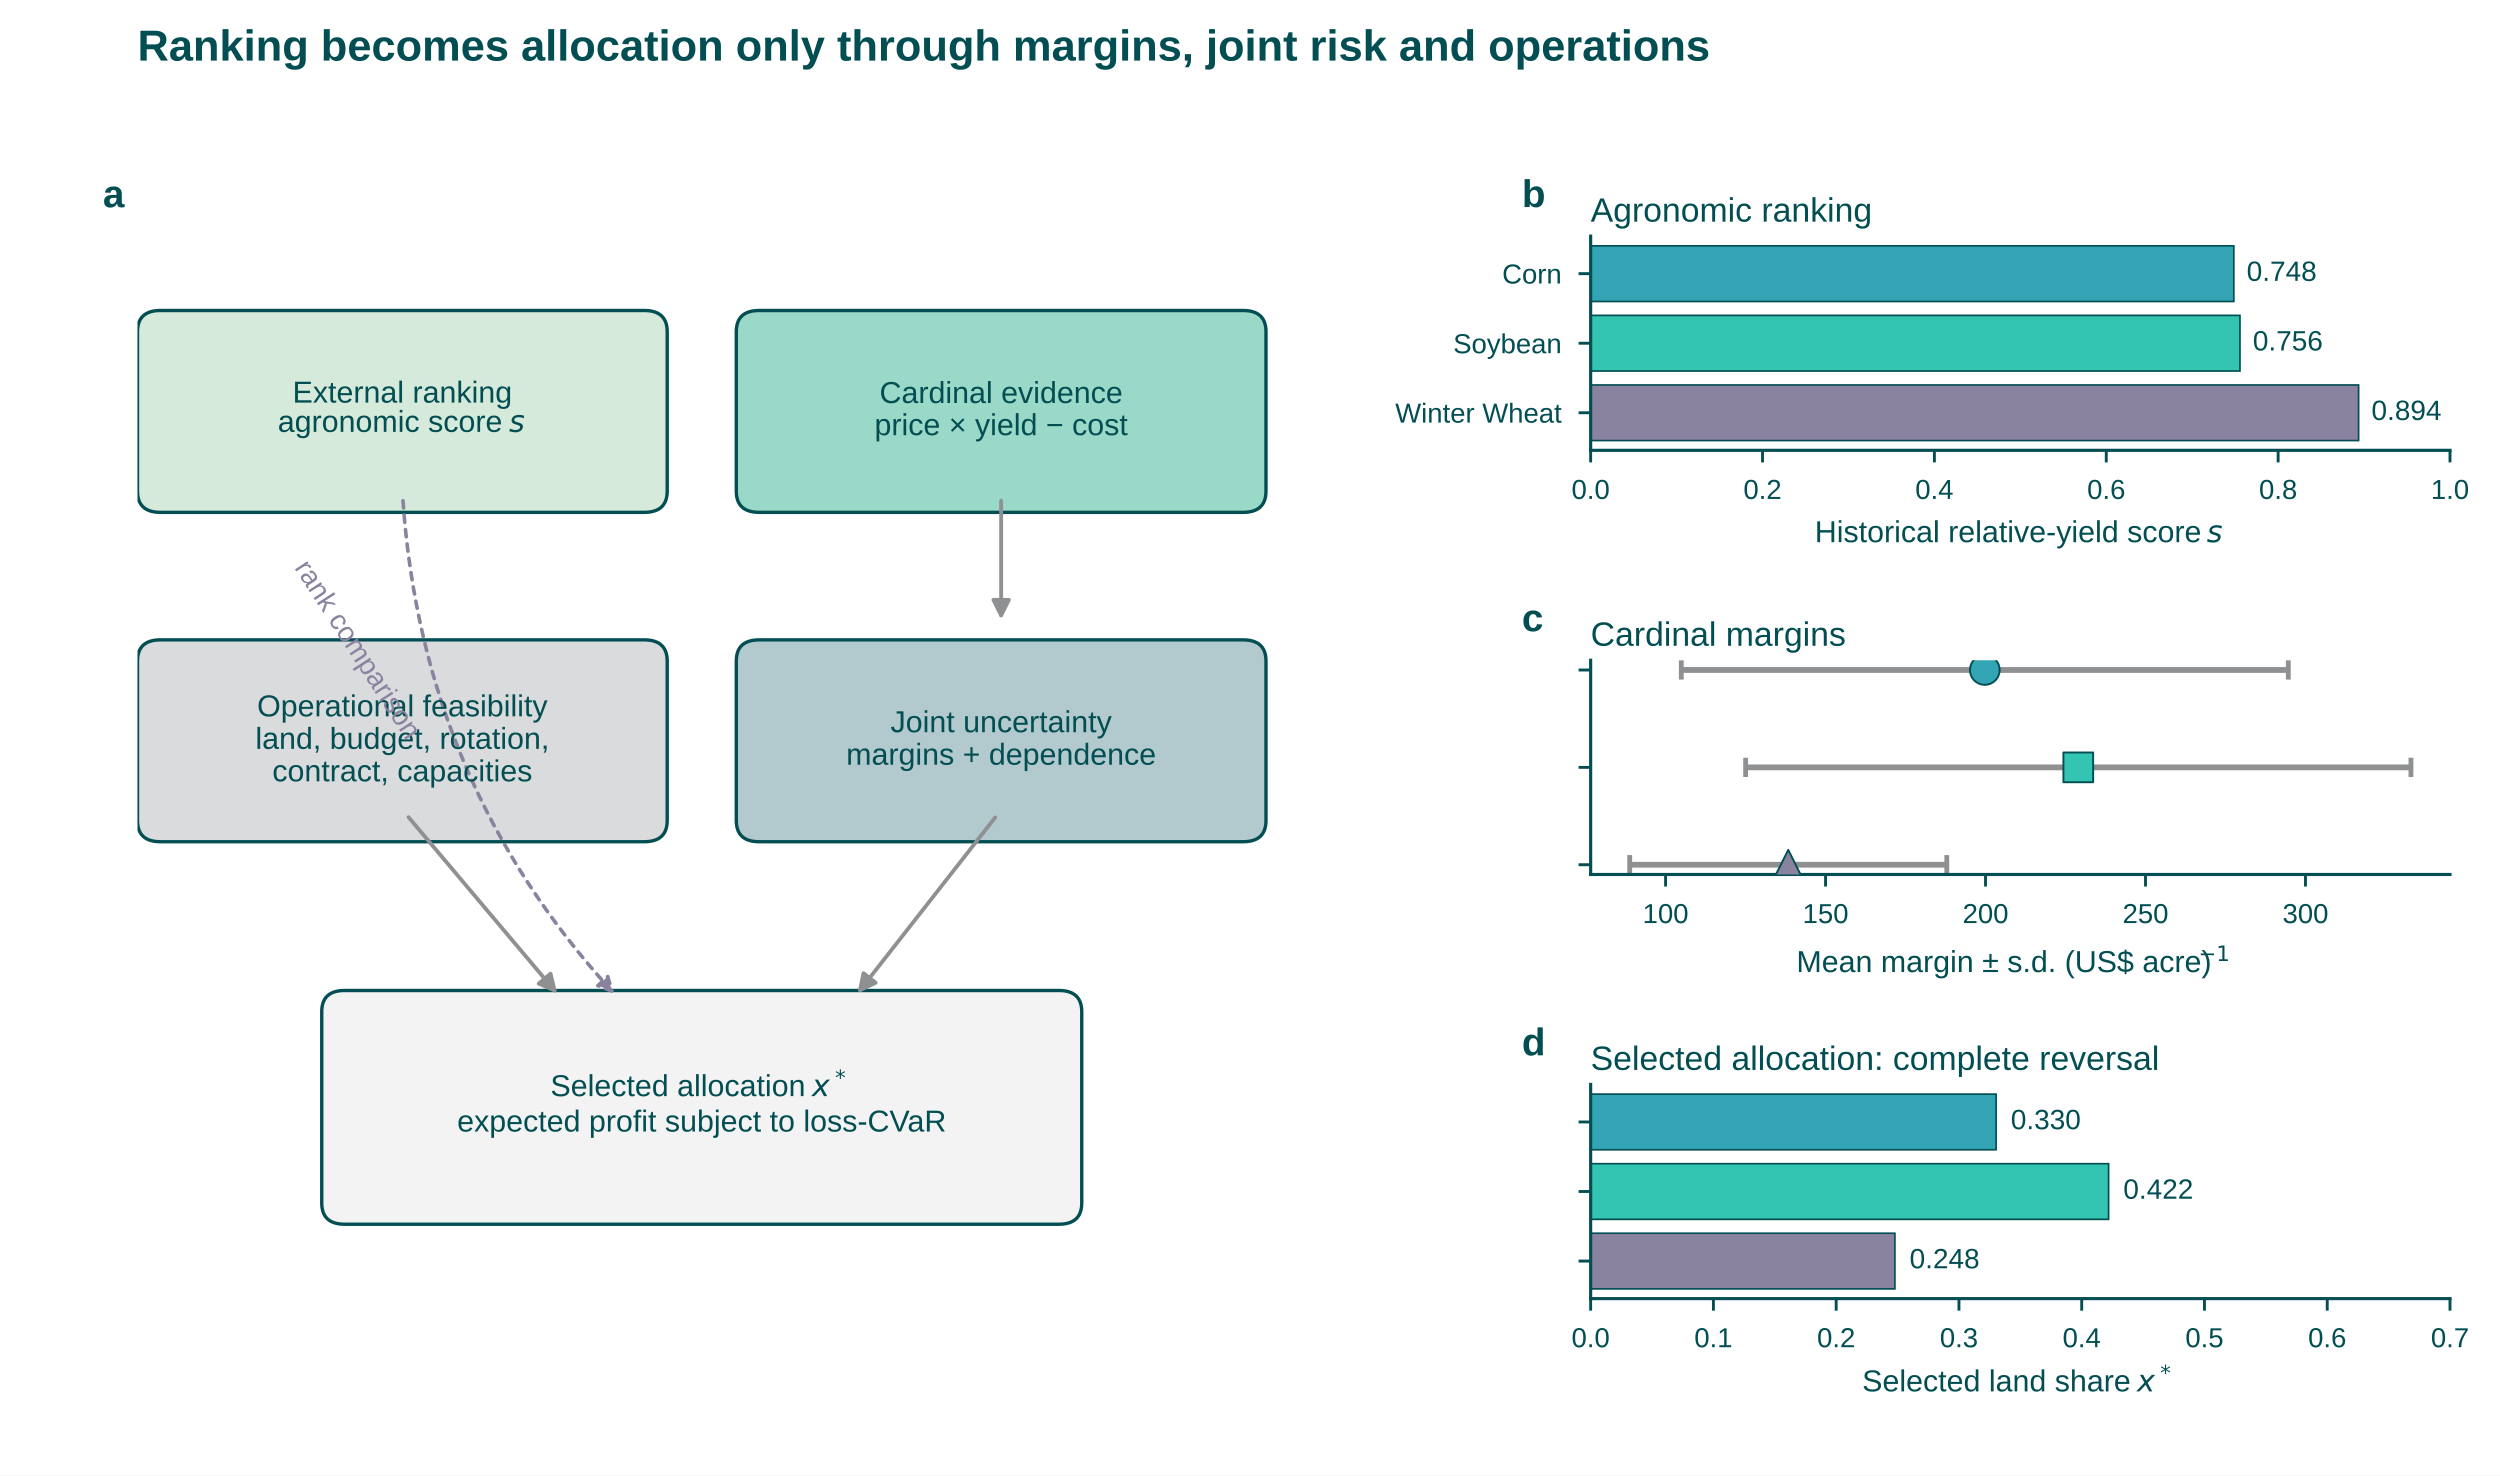
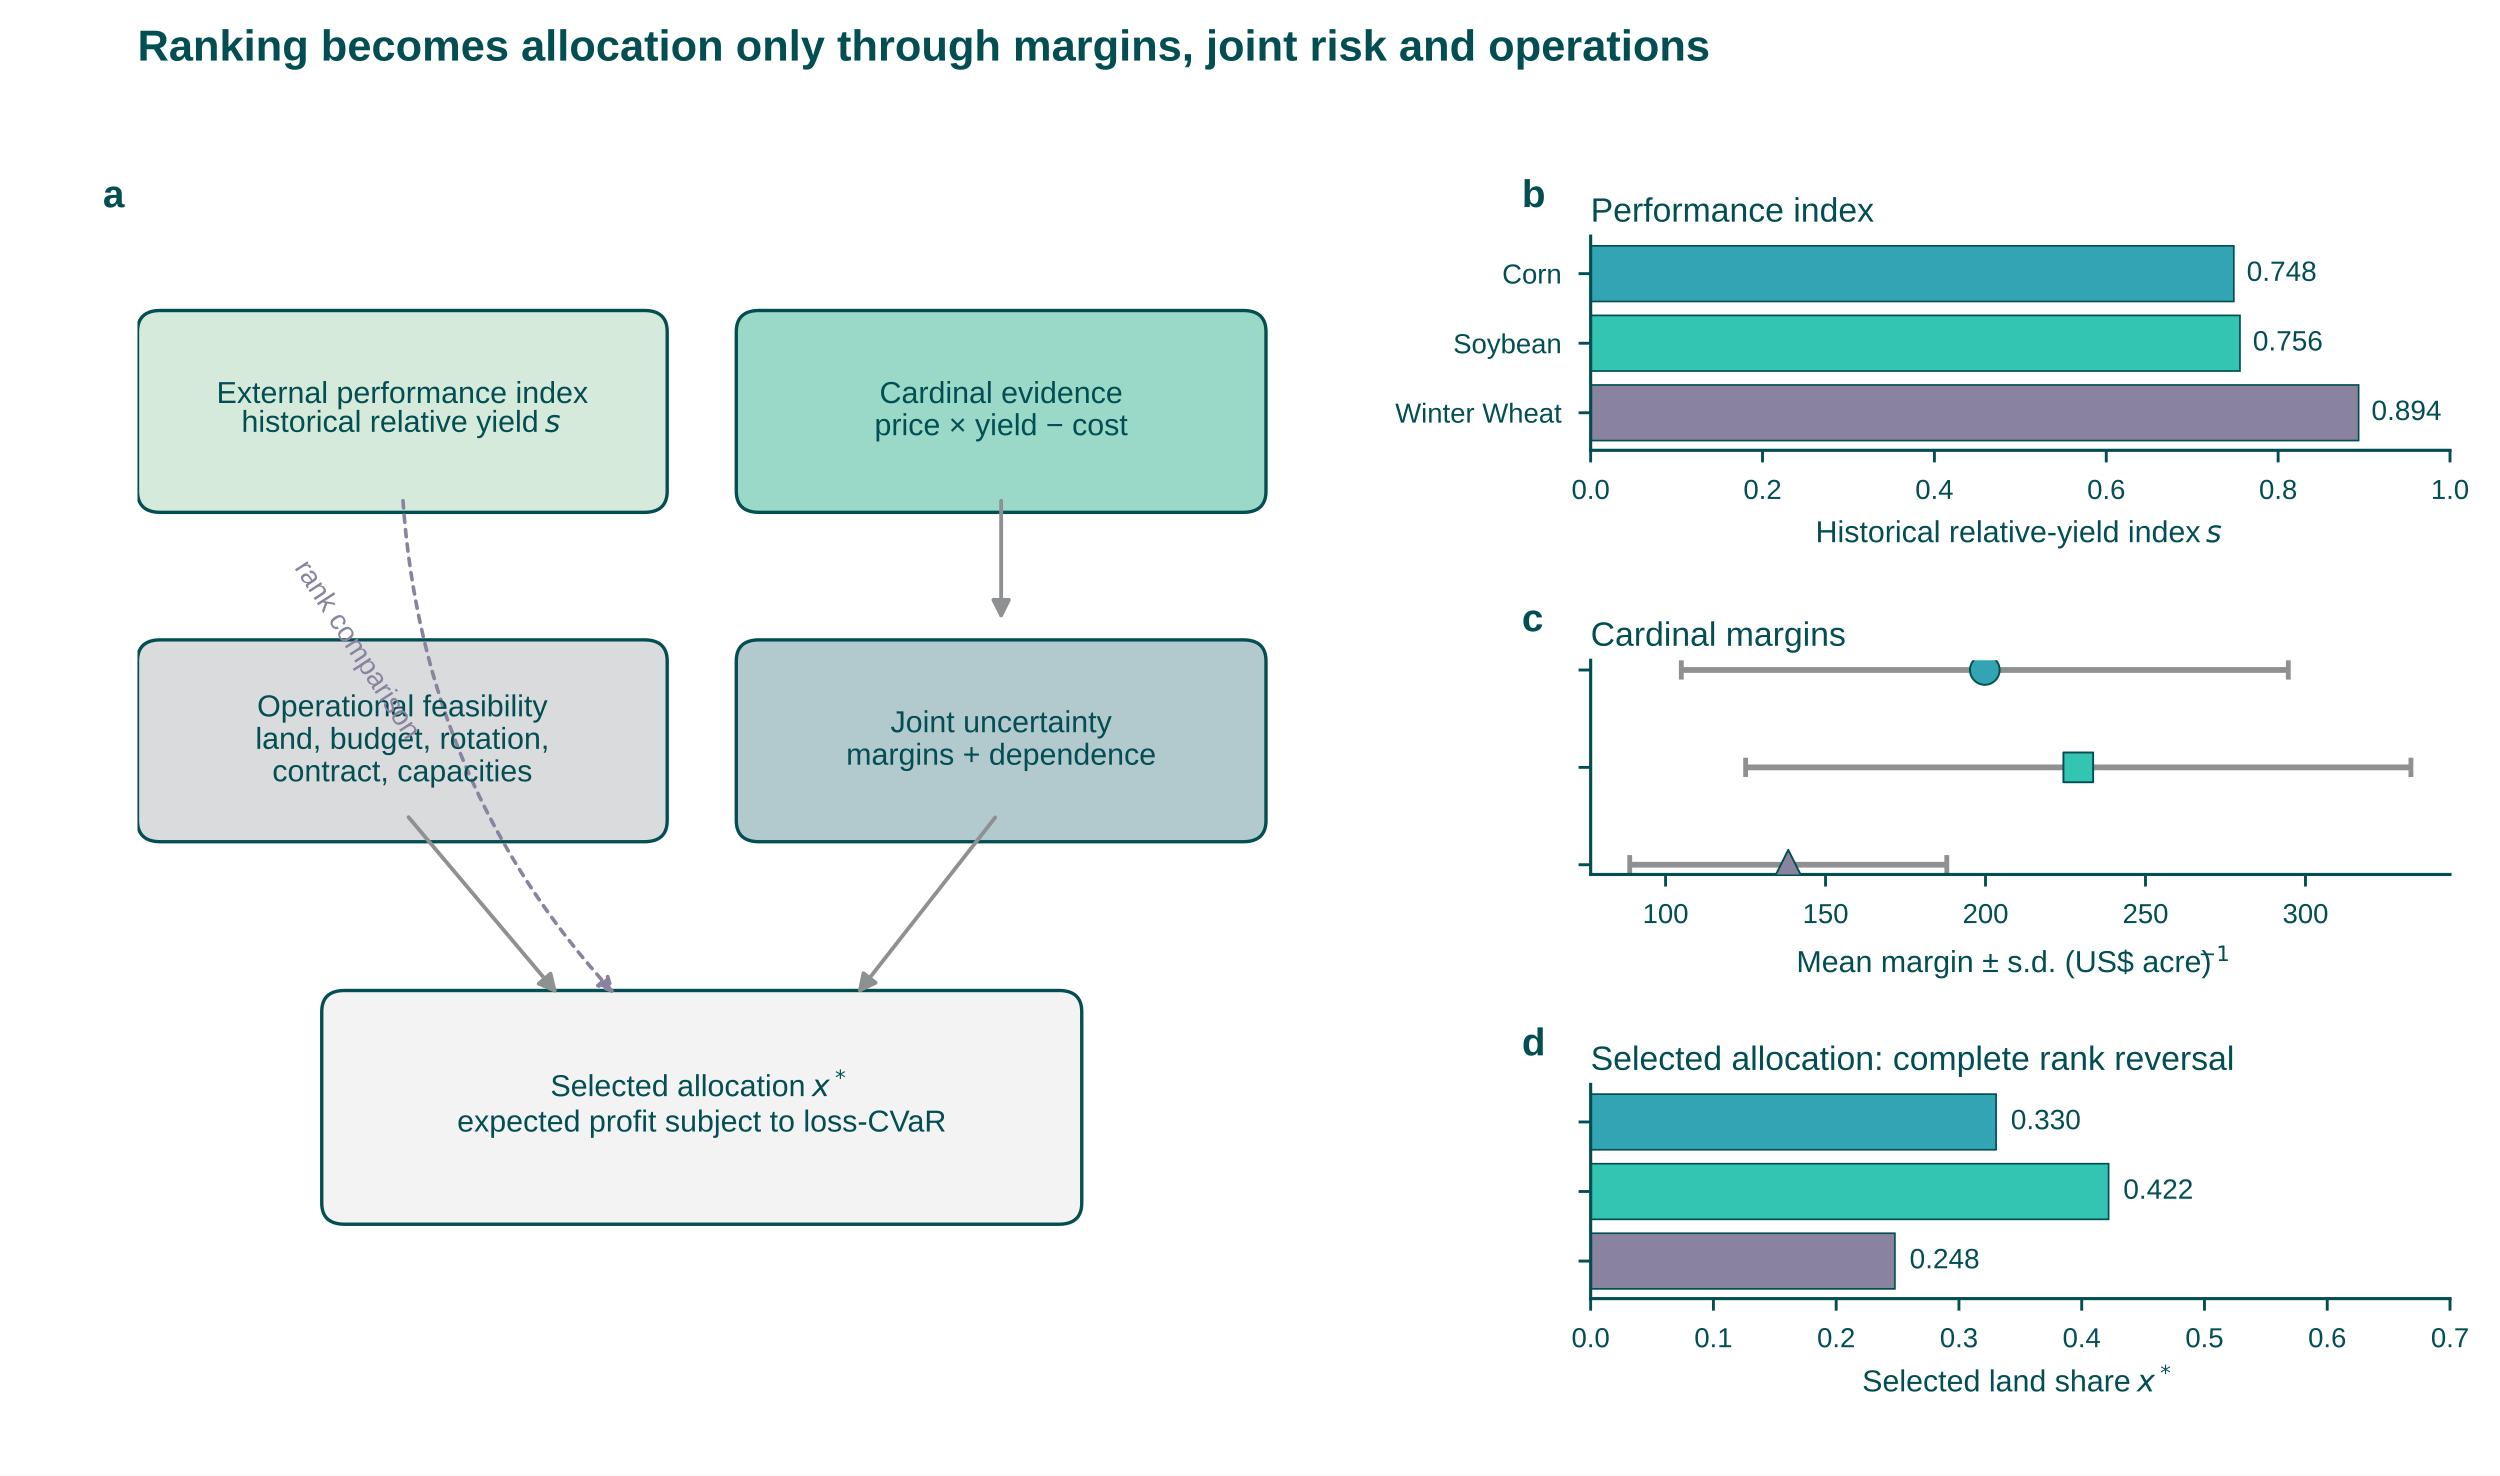
<svg xmlns="http://www.w3.org/2000/svg" xmlns:xlink="http://www.w3.org/1999/xlink" width="518.4pt" height="306pt" viewBox="0 0 518.4 306" version="1.1">
  <defs>
    <style type="text/css">*{stroke-linejoin: round; stroke-linecap: butt}</style>
  </defs>
  <g id="figure_1">
    <g id="patch_1">
      <path d="M 0 306 L 518.4 306 L 518.4 0 L 0 0 z " style="fill: #ffffff" />
    </g>
    <g id="axes_1">
      <g id="patch_2">
        <path d="M 33.288 106.243 L 133.575 106.243 Q 138.351 106.243 138.351 101.837 L 138.351 68.789 Q 138.351 64.382 133.575 64.382 L 33.288 64.382 Q 28.512 64.382 28.512 68.789 L 28.512 101.837 Q 28.512 106.243 33.288 106.243 z " clip-path="url(#pa5b2f6488a)" style="fill: #d5eada; stroke: #024e52; stroke-width: 0.7; stroke-linejoin: miter" />
      </g>
      <g id="patch_3">
        <path d="M 157.453 106.243 L 257.741 106.243 Q 262.516 106.243 262.516 101.837 L 262.516 68.789 Q 262.516 64.382 257.741 64.382 L 157.453 64.382 Q 152.678 64.382 152.678 68.789 L 152.678 101.837 Q 152.678 106.243 157.453 106.243 z " clip-path="url(#pa5b2f6488a)" style="fill: #9ad8c8; stroke: #024e52; stroke-width: 0.7; stroke-linejoin: miter" />
      </g>
      <g id="patch_4">
        <path d="M 157.453 174.542 L 257.741 174.542 Q 262.516 174.542 262.516 170.136 L 262.516 137.088 Q 262.516 132.682 257.741 132.682 L 157.453 132.682 Q 152.678 132.682 152.678 137.088 L 152.678 170.136 Q 152.678 174.542 157.453 174.542 z " clip-path="url(#pa5b2f6488a)" style="fill: #b2c9ce; stroke: #024e52; stroke-width: 0.7; stroke-linejoin: miter" />
      </g>
      <g id="patch_5">
        <path d="M 33.288 174.542 L 133.575 174.542 Q 138.351 174.542 138.351 170.136 L 138.351 137.088 Q 138.351 132.682 133.575 132.682 L 33.288 132.682 Q 28.512 132.682 28.512 137.088 L 28.512 170.136 Q 28.512 174.542 33.288 174.542 z " clip-path="url(#pa5b2f6488a)" style="fill: #d9dbdd; stroke: #024e52; stroke-width: 0.7; stroke-linejoin: miter" />
      </g>
      <g id="patch_6">
        <path d="M 71.492 253.858 L 219.536 253.858 Q 224.312 253.858 224.312 249.451 L 224.312 209.794 Q 224.312 205.387 219.536 205.387 L 71.492 205.387 Q 66.717 205.387 66.717 209.794 L 66.717 249.451 Q 66.717 253.858 71.492 253.858 z " clip-path="url(#pa5b2f6488a)" style="fill: #f3f3f3; stroke: #024e52; stroke-width: 0.7; stroke-linejoin: miter" />
      </g>
      <g id="patch_7">
        <path d="M 207.597 103.84 Q 207.597 116.159 207.597 127.584 " clip-path="url(#pa5b2f6488a)" style="fill: none; stroke: #8f9092; stroke-width: 0.8; stroke-linecap: round" />
        <path d="M 209.197 124.384 L 207.597 127.584 L 205.997 124.384 z " clip-path="url(#pa5b2f6488a)" style="fill: #8f9092; stroke: #8f9092; stroke-width: 0.8; stroke-linecap: round" />
      </g>
      <g id="patch_8">
        <path d="M 84.719 169.46 Q 100.145 187.761 114.995 205.377 " clip-path="url(#pa5b2f6488a)" style="fill: none; stroke: #8f9092; stroke-width: 0.8; stroke-linecap: round" />
        <path d="M 114.156 201.9 L 114.995 205.377 L 111.709 203.962 z " clip-path="url(#pa5b2f6488a)" style="fill: #8f9092; stroke: #8f9092; stroke-width: 0.8; stroke-linecap: round" />
      </g>
      <g id="patch_9">
        <path d="M 206.364 169.509 Q 192.075 187.763 178.339 205.313 " clip-path="url(#pa5b2f6488a)" style="fill: none; stroke: #8f9092; stroke-width: 0.8; stroke-linecap: round" />
        <path d="M 181.571 203.779 L 178.339 205.313 L 179.051 201.806 z " clip-path="url(#pa5b2f6488a)" style="fill: #8f9092; stroke: #8f9092; stroke-width: 0.8; stroke-linecap: round" />
      </g>
      <g id="patch_10">
        <path d="M 83.561 103.833 Q 87.694 162.618 126.879 205.504 " clip-path="url(#pa5b2f6488a)" style="fill: none; stroke-dasharray: 1.5,1.5; stroke-dashoffset: 0; stroke: #8a83a0; stroke-width: 0.75; stroke-linecap: round" />
        <path d="M 126.024 202.493 L 126.879 205.504 L 123.957 204.381 z " clip-path="url(#pa5b2f6488a)" style="fill: #8a83a0; stroke-dasharray: 1.5,1.5; stroke-dashoffset: 0; stroke: #8a83a0; stroke-width: 0.75; stroke-linecap: round" />
      </g>
      <g id="text_1">
        <text style="fill: #024e52; font: 700 8px 'Arial', 'DejaVu Sans', 'Liberation Sans', sans-serif; text-anchor: start" x="21.349" y="42.975" transform="rotate(-0 21.3486 42.97485)">a</text>
      </g>
      <g id="text_2">
-         <text style="fill: #024e52; font: 6.3px 'Arial', 'DejaVu Sans', 'Liberation Sans', sans-serif" transform="translate(60.67067 83.48993)">External ranking</text>
-         <g style="fill: #024e52" transform="translate(57.60139 90.25909)">
+         <text style="fill: #024e52; font: 6.3px 'Arial', 'DejaVu Sans', 'Liberation Sans', sans-serif" transform="translate(44.91427 83.56524)">External performance index</text>
+         <g style="fill: #024e52" transform="translate(50.07288 90.26056)">
          <text>
-             <tspan style="font: 6.3px 'Arial'" x="0 3.476 6.952 9.033 12.509 15.985 19.461 24.667 26.056 29.181 30.917 34.042 37.167 40.643 42.725 46.201" y="-0.703">agronomic score </tspan>
-             <tspan style="font: oblique 6.3px 'DejaVu Sans'" x="47.937" y="-0.703">s</tspan>
+             <tspan style="font: 6.3px 'Arial'" x="0 3.476 4.865 7.99 9.726 13.202 15.283 16.672 19.797 23.273 24.661 26.398 28.479 31.955 33.344 36.819 38.556 39.944 43.069 46.545 48.282 51.407 52.795 56.271 57.66 61.136" y="-0.703">historical relative yield </tspan>
+             <tspan style="font: oblique 6.3px 'DejaVu Sans'" x="62.872" y="-0.703">s</tspan>
          </text>
        </g>
      </g>
      <g id="text_3">
        <text style="fill: #024e52; font: 6.3px 'Arial', 'DejaVu Sans', 'Liberation Sans', sans-serif" transform="translate(182.3832 83.57282)">Cardinal evidence</text>
        <text style="fill: #024e52; font: 6.3px 'Arial', 'DejaVu Sans', 'Liberation Sans', sans-serif" transform="translate(181.3348 90.23625)">price × yield − cost</text>
      </g>
      <g id="text_4">
        <text style="fill: #024e52; font: 6.3px 'Arial', 'DejaVu Sans', 'Liberation Sans', sans-serif" transform="translate(184.661 151.8351)">Joint uncertainty</text>
        <text style="fill: #024e52; font: 6.3px 'Arial', 'DejaVu Sans', 'Liberation Sans', sans-serif" transform="translate(175.464 158.5724)">margins + dependence</text>
      </g>
      <g id="text_5">
        <text style="fill: #024e52; font: 6.3px 'Arial', 'DejaVu Sans', 'Liberation Sans', sans-serif" transform="translate(53.31739 148.5437)">Operational feasibility</text>
        <text style="fill: #024e52; font: 6.3px 'Arial', 'DejaVu Sans', 'Liberation Sans', sans-serif" transform="translate(52.96153 155.281)">land, budget, rotation,</text>
        <text style="fill: #024e52; font: 6.3px 'Arial', 'DejaVu Sans', 'Liberation Sans', sans-serif" transform="translate(56.47034 162.0183)">contract, capacities</text>
      </g>
      <g id="text_6">
        <g style="fill: #024e52" transform="translate(114.1402 227.8851)">
          <text>
            <tspan style="font: 6.3px 'Arial'" x="0 4.169 7.645 9.033 12.509 15.634 17.371 20.847 24.323 26.059 29.535 30.923 32.312 35.788 38.913 42.389 44.125 45.514 48.99 52.466" y="-0.586">Selected allocation </tspan>
            <tspan style="font: oblique 6.3px 'DejaVu Sans'" x="54.202" y="-0.586">x</tspan>
            <tspan style="font: 4.41px 'DejaVu Sans'" x="59.021" y="-2.883">*</tspan>
          </text>
        </g>
        <text style="fill: #024e52; font: 6.3px 'Arial', 'DejaVu Sans', 'Liberation Sans', sans-serif" transform="translate(94.80015 234.6406)">expected profit subject to loss-CVaR</text>
      </g>
      <g id="text_7">
        <text style="fill: #8a83a0; font: 5.8px 'Arial', 'DejaVu Sans', 'Liberation Sans', sans-serif" transform="translate(60.94806 117.7241) rotate(-303)">rank comparison</text>
      </g>
    </g>
    <g id="axes_2">
      <g id="patch_11">
        <path d="M 329.838 93.379 L 508.032 93.379 L 508.032 48.96 L 329.838 48.96 z " style="fill: #ffffff" />
      </g>
      <g id="patch_12">
        <path d="M 329.838 50.979 L 463.206 50.979 L 463.206 62.517 L 329.838 62.517 z " clip-path="url(#p9d7beef788)" style="fill: #32a4b4; stroke: #024e52; stroke-width: 0.35; stroke-linejoin: miter" />
      </g>
      <g id="patch_13">
        <path d="M 329.838 65.401 L 464.48 65.401 L 464.48 76.938 L 329.838 76.938 z " clip-path="url(#p9d7beef788)" style="fill: #33c5b2; stroke: #024e52; stroke-width: 0.35; stroke-linejoin: miter" />
      </g>
      <g id="patch_14">
        <path d="M 329.838 79.823 L 489.082 79.823 L 489.082 91.36 L 329.838 91.36 z " clip-path="url(#p9d7beef788)" style="fill: #8a83a0; stroke: #024e52; stroke-width: 0.35; stroke-linejoin: miter" />
      </g>
      <g id="matplotlib.axis_1">
        <g id="xtick_1">
          <g id="line2d_1">
            <defs>
              <path id="m20e442352f" d="M 0 0 L 0 2.5 " style="stroke: #024e52; stroke-width: 0.6" />
            </defs>
            <g>
              <use xlink:href="#m20e442352f" x="329.838" y="93.379" style="fill: #024e52; stroke: #024e52; stroke-width: 0.6" />
            </g>
          </g>
          <g id="text_8">
            <text style="fill: #024e52; font: 5.7px 'Arial', 'DejaVu Sans', 'Liberation Sans', sans-serif; text-anchor: middle" x="329.838" y="103.459" transform="rotate(-0 329.838 103.4593)">0.0</text>
          </g>
        </g>
        <g id="xtick_2">
          <g id="line2d_2">
            <g>
              <use xlink:href="#m20e442352f" x="365.477" y="93.379" style="fill: #024e52; stroke: #024e52; stroke-width: 0.6" />
            </g>
          </g>
          <g id="text_9">
            <text style="fill: #024e52; font: 5.7px 'Arial', 'DejaVu Sans', 'Liberation Sans', sans-serif; text-anchor: middle" x="365.477" y="103.459" transform="rotate(-0 365.4768 103.4593)">0.2</text>
          </g>
        </g>
        <g id="xtick_3">
          <g id="line2d_3">
            <g>
              <use xlink:href="#m20e442352f" x="401.116" y="93.379" style="fill: #024e52; stroke: #024e52; stroke-width: 0.6" />
            </g>
          </g>
          <g id="text_10">
            <text style="fill: #024e52; font: 5.7px 'Arial', 'DejaVu Sans', 'Liberation Sans', sans-serif; text-anchor: middle" x="401.116" y="103.459" transform="rotate(-0 401.1156 103.4593)">0.4</text>
          </g>
        </g>
        <g id="xtick_4">
          <g id="line2d_4">
            <g>
              <use xlink:href="#m20e442352f" x="436.754" y="93.379" style="fill: #024e52; stroke: #024e52; stroke-width: 0.6" />
            </g>
          </g>
          <g id="text_11">
            <text style="fill: #024e52; font: 5.7px 'Arial', 'DejaVu Sans', 'Liberation Sans', sans-serif; text-anchor: middle" x="436.754" y="103.459" transform="rotate(-0 436.7544 103.4593)">0.6</text>
          </g>
        </g>
        <g id="xtick_5">
          <g id="line2d_5">
            <g>
              <use xlink:href="#m20e442352f" x="472.393" y="93.379" style="fill: #024e52; stroke: #024e52; stroke-width: 0.6" />
            </g>
          </g>
          <g id="text_12">
            <text style="fill: #024e52; font: 5.7px 'Arial', 'DejaVu Sans', 'Liberation Sans', sans-serif; text-anchor: middle" x="472.393" y="103.459" transform="rotate(-0 472.3932 103.4593)">0.8</text>
          </g>
        </g>
        <g id="xtick_6">
          <g id="line2d_6">
            <g>
              <use xlink:href="#m20e442352f" x="508.032" y="93.379" style="fill: #024e52; stroke: #024e52; stroke-width: 0.6" />
            </g>
          </g>
          <g id="text_13">
            <text style="fill: #024e52; font: 5.7px 'Arial', 'DejaVu Sans', 'Liberation Sans', sans-serif; text-anchor: middle" x="508.032" y="103.459" transform="rotate(-0 508.032 103.4593)">1.0</text>
          </g>
        </g>
        <g id="text_14">
-           <g style="fill: #024e52" transform="translate(376.3155 113.1282)">
+           <g style="fill: #024e52" transform="translate(376.473 113.1282)">
            <text>
-               <tspan style="font: 6.3px 'Arial'" x="0 4.514 5.902 9.027 10.764 14.24 16.321 17.709 20.834 24.31 25.699 27.435 29.517 32.993 34.381 37.857 39.594 40.982 44.107 47.583 49.664 52.789 54.178 57.654 59.042 62.518 64.255 67.38 70.505 73.981 76.062 79.538" y="-0.703">Historical relative-yield score </tspan>
-               <tspan style="font: oblique 6.3px 'DejaVu Sans'" x="81.274" y="-0.703">s</tspan>
+               <tspan style="font: 6.3px 'Arial'" x="0 4.514 5.902 9.027 10.764 14.24 16.321 17.709 20.834 24.31 25.699 27.435 29.517 32.993 34.381 37.857 39.594 40.982 44.107 47.583 49.664 52.789 54.178 57.654 59.042 62.518 64.255 65.643 69.119 72.595 76.071 79.196" y="-0.703">Historical relative-yield index </tspan>
+               <tspan style="font: oblique 6.3px 'DejaVu Sans'" x="80.933" y="-0.703">s</tspan>
            </text>
          </g>
        </g>
      </g>
      <g id="matplotlib.axis_2">
        <g id="ytick_1">
          <g id="line2d_7">
            <defs>
              <path id="ma1fe1545fe" d="M 0 0 L -2.5 0 " style="stroke: #024e52; stroke-width: 0.6" />
            </defs>
            <g>
              <use xlink:href="#ma1fe1545fe" x="329.838" y="56.748" style="fill: #024e52; stroke: #024e52; stroke-width: 0.6" />
            </g>
          </g>
          <g id="text_15">
            <text style="fill: #024e52; font: 5.7px 'Arial', 'DejaVu Sans', 'Liberation Sans', sans-serif; text-anchor: end" x="323.838" y="58.788" transform="rotate(-0 323.838 58.78779)">Corn</text>
          </g>
        </g>
        <g id="ytick_2">
          <g id="line2d_8">
            <g>
              <use xlink:href="#ma1fe1545fe" x="329.838" y="71.17" style="fill: #024e52; stroke: #024e52; stroke-width: 0.6" />
            </g>
          </g>
          <g id="text_16">
            <text style="fill: #024e52; font: 5.7px 'Arial', 'DejaVu Sans', 'Liberation Sans', sans-serif; text-anchor: end" x="323.838" y="73.244" transform="rotate(-0 323.838 73.24439)">Soybean</text>
          </g>
        </g>
        <g id="ytick_3">
          <g id="line2d_9">
            <g>
              <use xlink:href="#ma1fe1545fe" x="329.838" y="85.592" style="fill: #024e52; stroke: #024e52; stroke-width: 0.6" />
            </g>
          </g>
          <g id="text_17">
            <text style="fill: #024e52; font: 5.7px 'Arial', 'DejaVu Sans', 'Liberation Sans', sans-serif; text-anchor: end" x="323.838" y="87.632" transform="rotate(-0 323.838 87.63152)">Winter Wheat</text>
          </g>
        </g>
      </g>
      <g id="patch_15">
        <path d="M 329.838 93.379 L 329.838 48.96 " style="fill: none; stroke: #024e52; stroke-width: 0.65; stroke-linejoin: miter; stroke-linecap: square" />
      </g>
      <g id="patch_16">
        <path d="M 329.838 93.379 L 508.032 93.379 " style="fill: none; stroke: #024e52; stroke-width: 0.65; stroke-linejoin: miter; stroke-linecap: square" />
      </g>
      <g id="text_18">
        <text style="fill: #024e52; font: 700 8px 'Arial', 'DejaVu Sans', 'Liberation Sans', sans-serif; text-anchor: start" x="315.583" y="42.939" transform="rotate(-0 315.5825 42.93932)">b</text>
      </g>
      <g id="text_19">
        <text style="fill: #024e52; font: 5.8px 'Arial', 'DejaVu Sans', 'Liberation Sans', sans-serif; text-anchor: start" x="465.879" y="58.247" transform="rotate(-0 465.8792 58.2472)">0.748</text>
      </g>
      <g id="text_20">
        <text style="fill: #024e52; font: 5.8px 'Arial', 'DejaVu Sans', 'Liberation Sans', sans-serif; text-anchor: start" x="467.153" y="72.669" transform="rotate(-0 467.1527 72.66907)">0.756</text>
      </g>
      <g id="text_21">
        <text style="fill: #024e52; font: 5.8px 'Arial', 'DejaVu Sans', 'Liberation Sans', sans-serif; text-anchor: start" x="491.755" y="87.091" transform="rotate(-0 491.7554 87.09094)">0.894</text>
      </g>
      <g id="text_22">
-         <text style="fill: #024e52; font: 7px 'Arial', 'DejaVu Sans', 'Liberation Sans', sans-serif; text-anchor: start" x="329.838" y="45.96" transform="rotate(-0 329.838 45.96)">Agronomic ranking</text>
+         <text style="fill: #024e52; font: 7px 'Arial', 'DejaVu Sans', 'Liberation Sans', sans-serif; text-anchor: start" x="329.838" y="45.96" transform="rotate(-0 329.838 45.96)">Performance index</text>
      </g>
    </g>
    <g id="axes_3">
      <g id="patch_17">
        <path d="M 329.838 181.33 L 508.032 181.33 L 508.032 136.91 L 329.838 136.91 z " style="fill: #ffffff" />
      </g>
      <g id="matplotlib.axis_3">
        <g id="xtick_7">
          <g id="line2d_10">
            <g>
              <use xlink:href="#m20e442352f" x="345.374" y="181.33" style="fill: #024e52; stroke: #024e52; stroke-width: 0.6" />
            </g>
          </g>
          <g id="text_23">
            <text style="fill: #024e52; font: 5.7px 'Arial', 'DejaVu Sans', 'Liberation Sans', sans-serif; text-anchor: middle" x="345.374" y="191.41" transform="rotate(-0 345.374 191.4096)">100</text>
          </g>
        </g>
        <g id="xtick_8">
          <g id="line2d_11">
            <g>
              <use xlink:href="#m20e442352f" x="378.546" y="181.33" style="fill: #024e52; stroke: #024e52; stroke-width: 0.6" />
            </g>
          </g>
          <g id="text_24">
            <text style="fill: #024e52; font: 5.7px 'Arial', 'DejaVu Sans', 'Liberation Sans', sans-serif; text-anchor: middle" x="378.546" y="191.41" transform="rotate(-0 378.5462 191.4096)">150</text>
          </g>
        </g>
        <g id="xtick_9">
          <g id="line2d_12">
            <g>
              <use xlink:href="#m20e442352f" x="411.718" y="181.33" style="fill: #024e52; stroke: #024e52; stroke-width: 0.6" />
            </g>
          </g>
          <g id="text_25">
            <text style="fill: #024e52; font: 5.7px 'Arial', 'DejaVu Sans', 'Liberation Sans', sans-serif; text-anchor: middle" x="411.718" y="191.41" transform="rotate(-0 411.7184 191.4096)">200</text>
          </g>
        </g>
        <g id="xtick_10">
          <g id="line2d_13">
            <g>
              <use xlink:href="#m20e442352f" x="444.891" y="181.33" style="fill: #024e52; stroke: #024e52; stroke-width: 0.6" />
            </g>
          </g>
          <g id="text_26">
            <text style="fill: #024e52; font: 5.7px 'Arial', 'DejaVu Sans', 'Liberation Sans', sans-serif; text-anchor: middle" x="444.891" y="191.41" transform="rotate(-0 444.8906 191.4096)">250</text>
          </g>
        </g>
        <g id="xtick_11">
          <g id="line2d_14">
            <g>
              <use xlink:href="#m20e442352f" x="478.063" y="181.33" style="fill: #024e52; stroke: #024e52; stroke-width: 0.6" />
            </g>
          </g>
          <g id="text_27">
            <text style="fill: #024e52; font: 5.7px 'Arial', 'DejaVu Sans', 'Liberation Sans', sans-serif; text-anchor: middle" x="478.063" y="191.41" transform="rotate(-0 478.0628 191.4096)">300</text>
          </g>
        </g>
        <g id="text_28">
          <g style="fill: #024e52" transform="translate(372.504 202.2125)">
            <text>
              <tspan style="font: 6.3px 'Arial'" x="0 5.206 8.682 12.158 15.634 17.371 22.577 26.053 28.134 31.61 32.999 36.475 38.211 41.641 43.378 46.503 48.239 51.715 53.452 55.188 57.269 61.783 65.952 69.427 71.164 74.64 77.765 79.846 89.993" y="-0.641">Mean margin ± s.d. (US$ acre)</tspan>
              <tspan style="font: 4.41px 'DejaVu Sans'" x="83.38 87.045" y="-2.938">−1</tspan>
            </text>
          </g>
        </g>
      </g>
      <g id="matplotlib.axis_4">
        <g id="ytick_4">
          <g id="line2d_15">
            <g>
              <use xlink:href="#ma1fe1545fe" x="329.838" y="138.929" style="fill: #024e52; stroke: #024e52; stroke-width: 0.6" />
            </g>
          </g>
        </g>
        <g id="ytick_5">
          <g id="line2d_16">
            <g>
              <use xlink:href="#ma1fe1545fe" x="329.838" y="159.12" style="fill: #024e52; stroke: #024e52; stroke-width: 0.6" />
            </g>
          </g>
        </g>
        <g id="ytick_6">
          <g id="line2d_17">
            <g>
              <use xlink:href="#ma1fe1545fe" x="329.838" y="179.311" style="fill: #024e52; stroke: #024e52; stroke-width: 0.6" />
            </g>
          </g>
        </g>
      </g>
      <g id="LineCollection_1">
        <path d="M 348.635 138.929 L 474.502 138.929 " clip-path="url(#p62643b7809)" style="fill: none; stroke: #8f9092; stroke-width: 1.2" />
        <path d="M 361.973 159.12 L 499.932 159.12 " clip-path="url(#p62643b7809)" style="fill: none; stroke: #8f9092; stroke-width: 1.2" />
        <path d="M 337.938 179.311 L 403.685 179.311 " clip-path="url(#p62643b7809)" style="fill: none; stroke: #8f9092; stroke-width: 1.2" />
      </g>
      <g id="line2d_18">
        <defs>
          <path id="m14e9b56ca5" d="M 0 2 L 0 -2 " style="stroke: #8f9092" />
        </defs>
        <g clip-path="url(#p62643b7809)">
          <use xlink:href="#m14e9b56ca5" x="348.635" y="138.929" style="fill: #8f9092; stroke: #8f9092" />
          <use xlink:href="#m14e9b56ca5" x="361.973" y="159.12" style="fill: #8f9092; stroke: #8f9092" />
          <use xlink:href="#m14e9b56ca5" x="337.938" y="179.311" style="fill: #8f9092; stroke: #8f9092" />
        </g>
      </g>
      <g id="line2d_19">
        <g clip-path="url(#p62643b7809)">
          <use xlink:href="#m14e9b56ca5" x="474.502" y="138.929" style="fill: #8f9092; stroke: #8f9092" />
          <use xlink:href="#m14e9b56ca5" x="499.932" y="159.12" style="fill: #8f9092; stroke: #8f9092" />
          <use xlink:href="#m14e9b56ca5" x="403.685" y="179.311" style="fill: #8f9092; stroke: #8f9092" />
        </g>
      </g>
      <g id="patch_18">
        <path d="M 329.838 181.33 L 329.838 136.91 " style="fill: none; stroke: #024e52; stroke-width: 0.65; stroke-linejoin: miter; stroke-linecap: square" />
      </g>
      <g id="patch_19">
        <path d="M 329.838 181.33 L 508.032 181.33 " style="fill: none; stroke: #024e52; stroke-width: 0.65; stroke-linejoin: miter; stroke-linecap: square" />
      </g>
      <g id="text_29">
        <text style="fill: #024e52; font: 700 8px 'Arial', 'DejaVu Sans', 'Liberation Sans', sans-serif; text-anchor: start" x="315.583" y="130.89" transform="rotate(-0 315.5825 130.8896)">c</text>
      </g>
      <g id="PathCollection_1">
        <defs>
          <path id="m97ebc9d089" d="M 0 3.082 C 0.817 3.082 1.601 2.757 2.179 2.179 C 2.757 1.601 3.082 0.817 3.082 0 C 3.082 -0.817 2.757 -1.601 2.179 -2.179 C 1.601 -2.757 0.817 -3.082 0 -3.082 C -0.817 -3.082 -1.601 -2.757 -2.179 -2.179 C -2.757 -1.601 -3.082 -0.817 -3.082 0 C -3.082 0.817 -2.757 1.601 -2.179 2.179 C -1.601 2.757 -0.817 3.082 0 3.082 z " style="stroke: #024e52; stroke-width: 0.4" />
        </defs>
        <g clip-path="url(#p62643b7809)">
          <use xlink:href="#m97ebc9d089" x="411.568" y="138.929" style="fill: #32a4b4; stroke: #024e52; stroke-width: 0.4" />
        </g>
      </g>
      <g id="PathCollection_2">
        <defs>
          <path id="mb55062fe38" d="M -3.082 3.082 L 3.082 3.082 L 3.082 -3.082 L -3.082 -3.082 z " style="stroke: #024e52; stroke-width: 0.4" />
        </defs>
        <g clip-path="url(#p62643b7809)">
          <use xlink:href="#mb55062fe38" x="430.952" y="159.12" style="fill: #33c5b2; stroke: #024e52; stroke-width: 0.4" />
        </g>
      </g>
      <g id="PathCollection_3">
        <defs>
          <path id="m47bef375d5" d="M 0 -3.082 L -3.082 3.082 L 3.082 3.082 z " style="stroke: #024e52; stroke-width: 0.4" />
        </defs>
        <g clip-path="url(#p62643b7809)">
          <use xlink:href="#m47bef375d5" x="370.812" y="179.311" style="fill: #8a83a0; stroke: #024e52; stroke-width: 0.4" />
        </g>
      </g>
      <g id="text_30">
        <text style="fill: #024e52; font: 7px 'Arial', 'DejaVu Sans', 'Liberation Sans', sans-serif; text-anchor: start" x="329.838" y="133.91" transform="rotate(-0 329.838 133.9103)">Cardinal margins</text>
      </g>
    </g>
    <g id="axes_4">
      <g id="patch_20">
        <path d="M 329.838 269.28 L 508.032 269.28 L 508.032 224.861 L 329.838 224.861 z " style="fill: #ffffff" />
      </g>
      <g id="patch_21">
        <path d="M 329.838 226.88 L 413.911 226.88 L 413.911 238.417 L 329.838 238.417 z " clip-path="url(#pa86d748179)" style="fill: #32a4b4; stroke: #024e52; stroke-width: 0.35; stroke-linejoin: miter" />
      </g>
      <g id="patch_22">
        <path d="M 329.838 241.302 L 437.239 241.302 L 437.239 252.839 L 329.838 252.839 z " clip-path="url(#pa86d748179)" style="fill: #33c5b2; stroke: #024e52; stroke-width: 0.35; stroke-linejoin: miter" />
      </g>
      <g id="patch_23">
        <path d="M 329.838 255.723 L 392.927 255.723 L 392.927 267.261 L 329.838 267.261 z " clip-path="url(#pa86d748179)" style="fill: #8a83a0; stroke: #024e52; stroke-width: 0.35; stroke-linejoin: miter" />
      </g>
      <g id="matplotlib.axis_5">
        <g id="xtick_12">
          <g id="line2d_20">
            <g>
              <use xlink:href="#m20e442352f" x="329.838" y="269.28" style="fill: #024e52; stroke: #024e52; stroke-width: 0.6" />
            </g>
          </g>
          <g id="text_31">
            <text style="fill: #024e52; font: 5.7px 'Arial', 'DejaVu Sans', 'Liberation Sans', sans-serif; text-anchor: middle" x="329.838" y="279.36" transform="rotate(-0 329.838 279.36)">0.0</text>
          </g>
        </g>
        <g id="xtick_13">
          <g id="line2d_21">
            <g>
              <use xlink:href="#m20e442352f" x="355.294" y="269.28" style="fill: #024e52; stroke: #024e52; stroke-width: 0.6" />
            </g>
          </g>
          <g id="text_32">
            <text style="fill: #024e52; font: 5.7px 'Arial', 'DejaVu Sans', 'Liberation Sans', sans-serif; text-anchor: middle" x="355.294" y="279.36" transform="rotate(-0 355.2943 279.36)">0.1</text>
          </g>
        </g>
        <g id="xtick_14">
          <g id="line2d_22">
            <g>
              <use xlink:href="#m20e442352f" x="380.751" y="269.28" style="fill: #024e52; stroke: #024e52; stroke-width: 0.6" />
            </g>
          </g>
          <g id="text_33">
            <text style="fill: #024e52; font: 5.7px 'Arial', 'DejaVu Sans', 'Liberation Sans', sans-serif; text-anchor: middle" x="380.751" y="279.36" transform="rotate(-0 380.7506 279.36)">0.2</text>
          </g>
        </g>
        <g id="xtick_15">
          <g id="line2d_23">
            <g>
              <use xlink:href="#m20e442352f" x="406.207" y="269.28" style="fill: #024e52; stroke: #024e52; stroke-width: 0.6" />
            </g>
          </g>
          <g id="text_34">
            <text style="fill: #024e52; font: 5.7px 'Arial', 'DejaVu Sans', 'Liberation Sans', sans-serif; text-anchor: middle" x="406.207" y="279.36" transform="rotate(-0 406.2069 279.36)">0.3</text>
          </g>
        </g>
        <g id="xtick_16">
          <g id="line2d_24">
            <g>
              <use xlink:href="#m20e442352f" x="431.663" y="269.28" style="fill: #024e52; stroke: #024e52; stroke-width: 0.6" />
            </g>
          </g>
          <g id="text_35">
            <text style="fill: #024e52; font: 5.7px 'Arial', 'DejaVu Sans', 'Liberation Sans', sans-serif; text-anchor: middle" x="431.663" y="279.36" transform="rotate(-0 431.6632 279.36)">0.4</text>
          </g>
        </g>
        <g id="xtick_17">
          <g id="line2d_25">
            <g>
              <use xlink:href="#m20e442352f" x="457.119" y="269.28" style="fill: #024e52; stroke: #024e52; stroke-width: 0.6" />
            </g>
          </g>
          <g id="text_36">
            <text style="fill: #024e52; font: 5.7px 'Arial', 'DejaVu Sans', 'Liberation Sans', sans-serif; text-anchor: middle" x="457.119" y="279.36" transform="rotate(-0 457.1194 279.36)">0.5</text>
          </g>
        </g>
        <g id="xtick_18">
          <g id="line2d_26">
            <g>
              <use xlink:href="#m20e442352f" x="482.576" y="269.28" style="fill: #024e52; stroke: #024e52; stroke-width: 0.6" />
            </g>
          </g>
          <g id="text_37">
            <text style="fill: #024e52; font: 5.7px 'Arial', 'DejaVu Sans', 'Liberation Sans', sans-serif; text-anchor: middle" x="482.576" y="279.36" transform="rotate(-0 482.5757 279.36)">0.6</text>
          </g>
        </g>
        <g id="xtick_19">
          <g id="line2d_27">
            <g>
              <use xlink:href="#m20e442352f" x="508.032" y="269.28" style="fill: #024e52; stroke: #024e52; stroke-width: 0.6" />
            </g>
          </g>
          <g id="text_38">
            <text style="fill: #024e52; font: 5.7px 'Arial', 'DejaVu Sans', 'Liberation Sans', sans-serif; text-anchor: middle" x="508.032" y="279.36" transform="rotate(-0 508.032 279.36)">0.7</text>
          </g>
        </g>
        <g id="text_39">
          <g style="fill: #024e52" transform="translate(386.1435 289.0997)">
            <text>
              <tspan style="font: 6.3px 'Arial'" x="0 4.169 7.645 9.033 12.509 15.634 17.371 20.847 24.323 26.059 27.448 30.923 34.399 37.875 39.612 42.737 46.213 49.689 51.77 55.246" y="-0.586">Selected land share </tspan>
              <tspan style="font: oblique 6.3px 'DejaVu Sans'" x="56.982" y="-0.586">x</tspan>
              <tspan style="font: 4.41px 'DejaVu Sans'" x="61.801" y="-2.883">*</tspan>
            </text>
          </g>
        </g>
      </g>
      <g id="matplotlib.axis_6">
        <g id="ytick_7">
          <g id="line2d_28">
            <g>
              <use xlink:href="#ma1fe1545fe" x="329.838" y="232.648" style="fill: #024e52; stroke: #024e52; stroke-width: 0.6" />
            </g>
          </g>
        </g>
        <g id="ytick_8">
          <g id="line2d_29">
            <g>
              <use xlink:href="#ma1fe1545fe" x="329.838" y="247.07" style="fill: #024e52; stroke: #024e52; stroke-width: 0.6" />
            </g>
          </g>
        </g>
        <g id="ytick_9">
          <g id="line2d_30">
            <g>
              <use xlink:href="#ma1fe1545fe" x="329.838" y="261.492" style="fill: #024e52; stroke: #024e52; stroke-width: 0.6" />
            </g>
          </g>
        </g>
      </g>
      <g id="patch_24">
        <path d="M 329.838 269.28 L 329.838 224.861 " style="fill: none; stroke: #024e52; stroke-width: 0.65; stroke-linejoin: miter; stroke-linecap: square" />
      </g>
      <g id="patch_25">
        <path d="M 329.838 269.28 L 508.032 269.28 " style="fill: none; stroke: #024e52; stroke-width: 0.65; stroke-linejoin: miter; stroke-linecap: square" />
      </g>
      <g id="text_40">
        <text style="fill: #024e52; font: 700 8px 'Arial', 'DejaVu Sans', 'Liberation Sans', sans-serif; text-anchor: start" x="315.583" y="218.84" transform="rotate(-0 315.5825 218.84)">d</text>
      </g>
      <g id="text_41">
        <text style="fill: #024e52; font: 5.8px 'Arial', 'DejaVu Sans', 'Liberation Sans', sans-serif; text-anchor: start" x="416.966" y="234.148" transform="rotate(-0 416.9659 234.1478)">0.330</text>
      </g>
      <g id="text_42">
        <text style="fill: #024e52; font: 5.8px 'Arial', 'DejaVu Sans', 'Liberation Sans', sans-serif; text-anchor: start" x="440.294" y="248.57" transform="rotate(-0 440.2938 248.5697)">0.422</text>
      </g>
      <g id="text_43">
        <text style="fill: #024e52; font: 5.8px 'Arial', 'DejaVu Sans', 'Liberation Sans', sans-serif; text-anchor: start" x="395.981" y="262.992" transform="rotate(-0 395.9814 262.9916)">0.248</text>
      </g>
      <g id="text_44">
-         <text style="fill: #024e52; font: 7px 'Arial', 'DejaVu Sans', 'Liberation Sans', sans-serif; text-anchor: start" x="329.838" y="221.861" transform="rotate(-0 329.838 221.8606)">Selected allocation: complete reversal</text>
+         <text style="fill: #024e52; font: 7px 'Arial', 'DejaVu Sans', 'Liberation Sans', sans-serif; text-anchor: start" x="329.838" y="221.861" transform="rotate(-0 329.838 221.8606)">Selected allocation: complete rank reversal</text>
      </g>
    </g>
    <g id="text_45">
      <text style="fill: #024e52; font: 700 9px 'Arial', 'DejaVu Sans', 'Liberation Sans', sans-serif; text-anchor: start" x="28.512" y="12.562" transform="rotate(-0 28.512 12.56203)">Ranking becomes allocation only through margins, joint risk and operations</text>
    </g>
  </g>
  <defs>
    <clipPath id="pa5b2f6488a">
      <rect x="28.512" y="48.96" width="238.78" height="220.32" />
    </clipPath>
    <clipPath id="p9d7beef788">
      <rect x="329.838" y="48.96" width="178.194" height="44.419" />
    </clipPath>
    <clipPath id="p62643b7809">
      <rect x="329.838" y="136.91" width="178.194" height="44.419" />
    </clipPath>
    <clipPath id="pa86d748179">
      <rect x="329.838" y="224.861" width="178.194" height="44.419" />
    </clipPath>
  </defs>
</svg>
